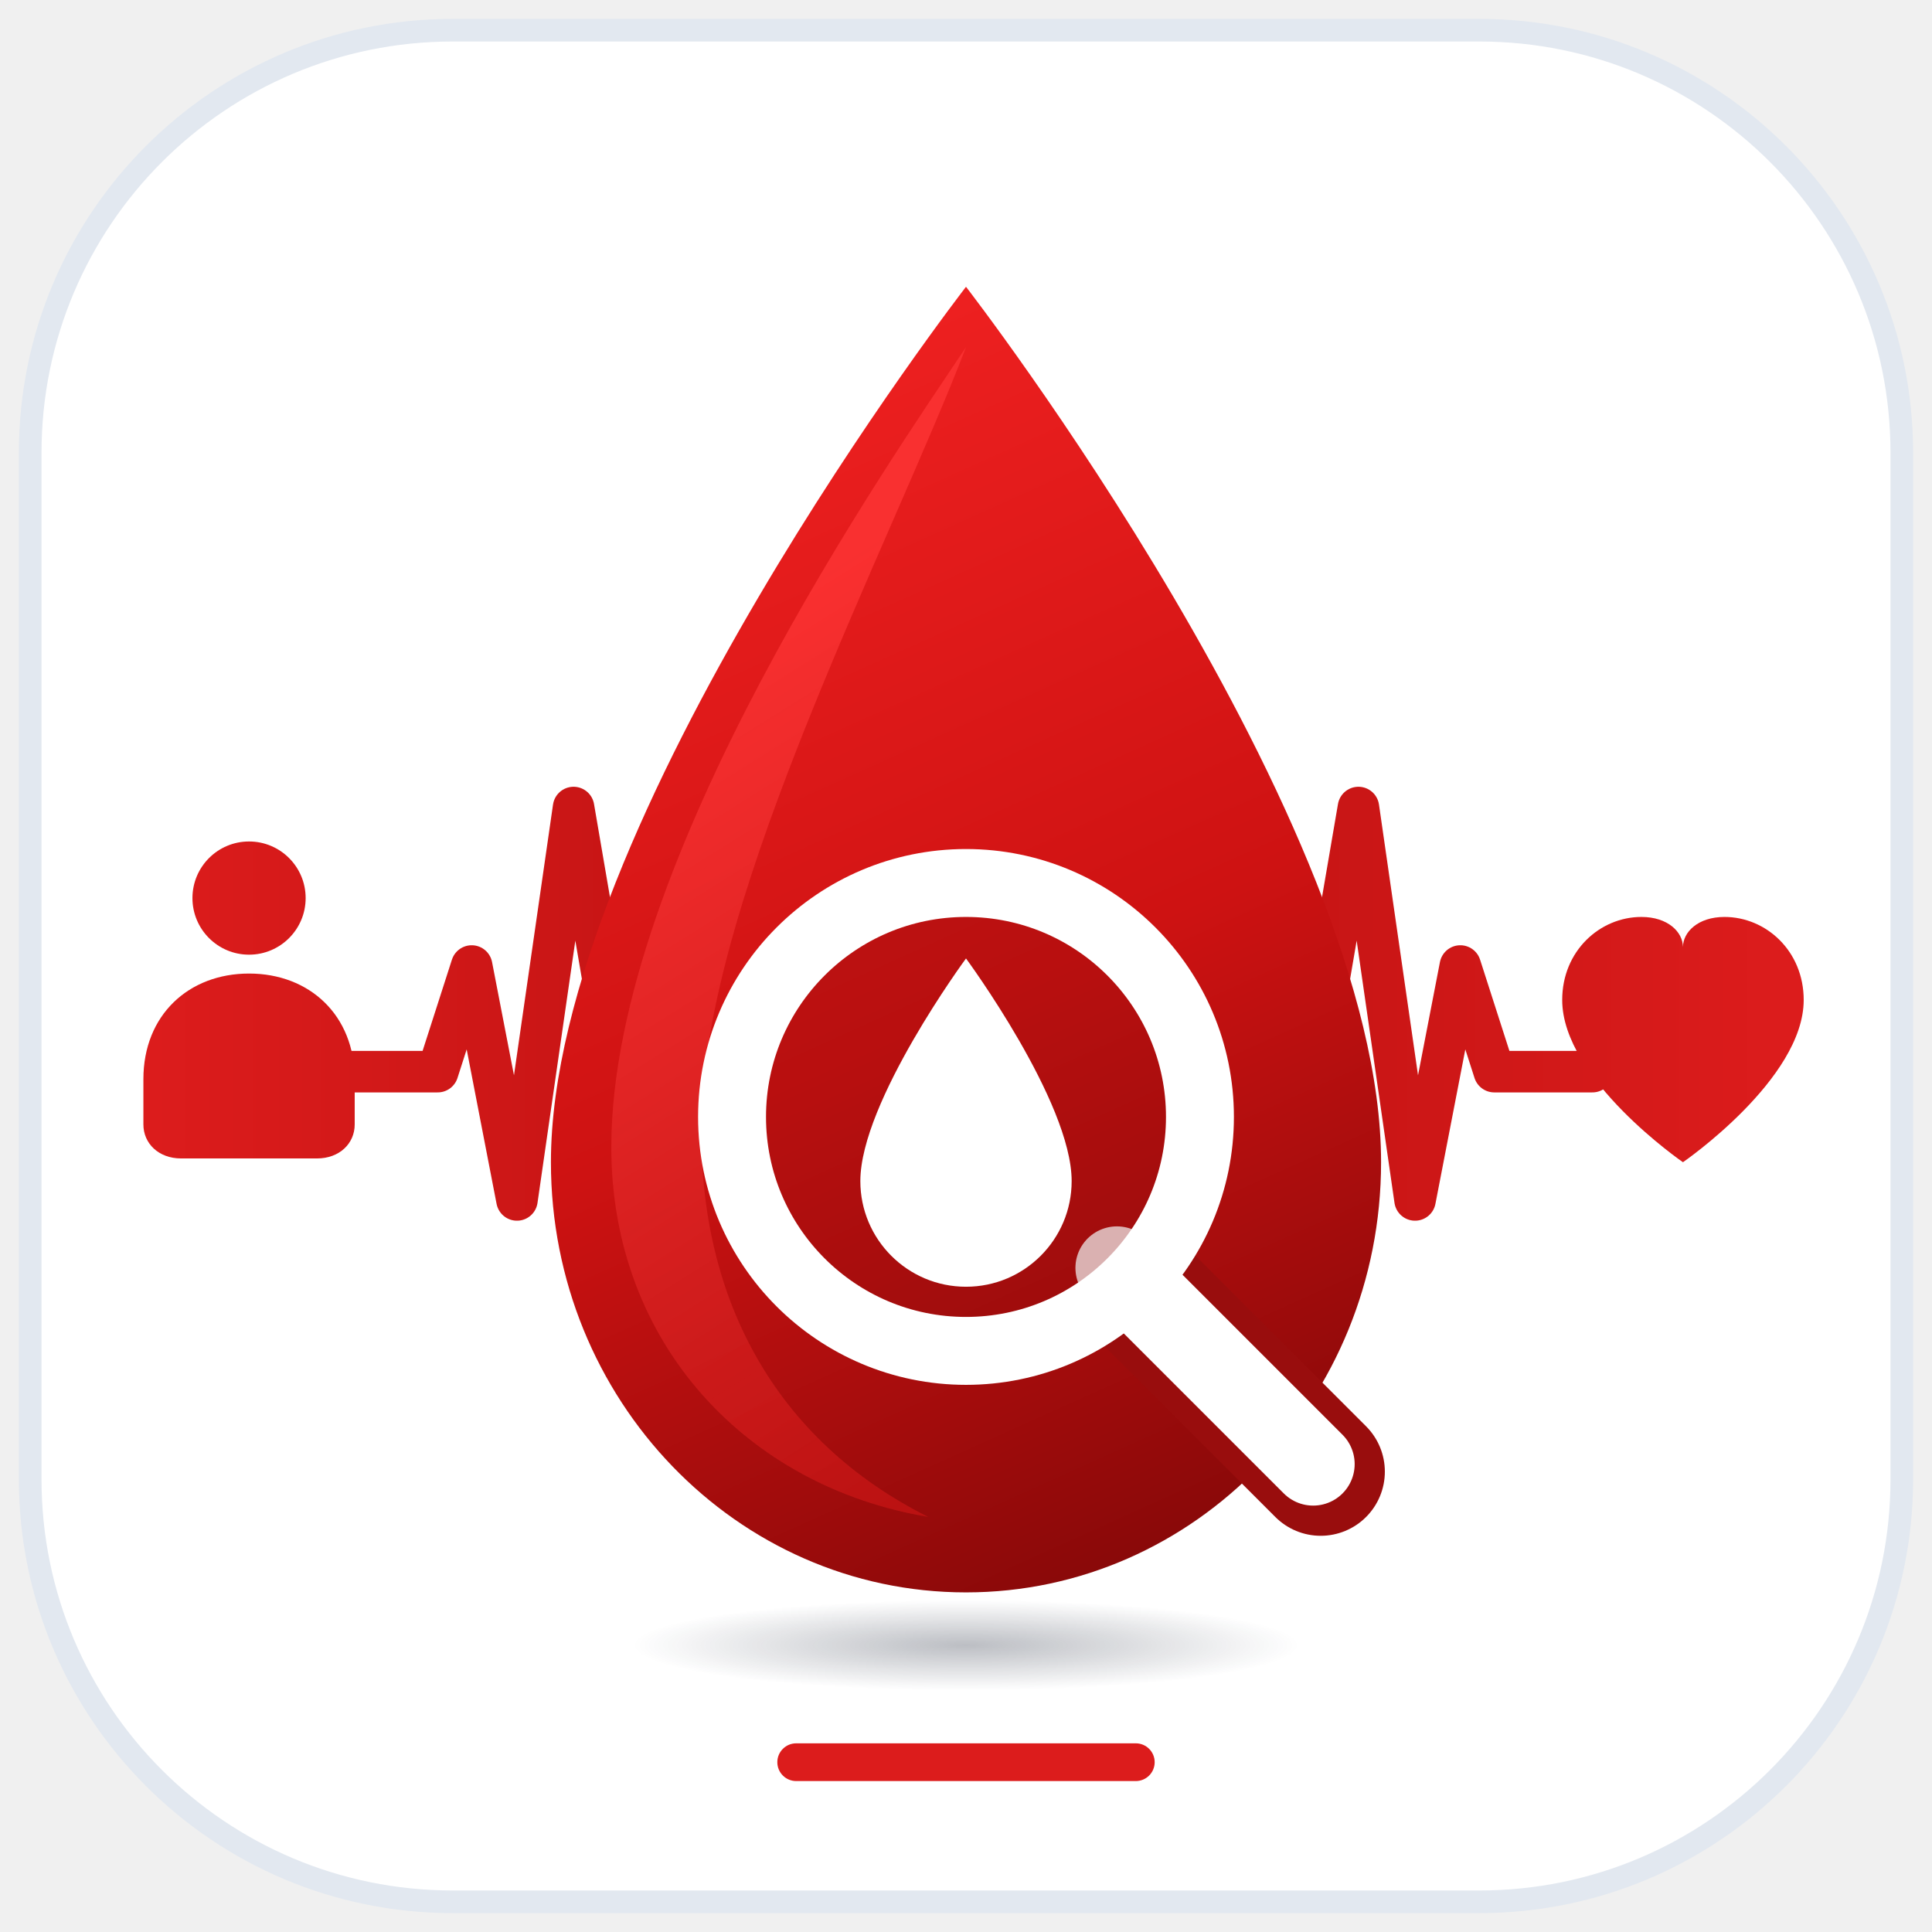
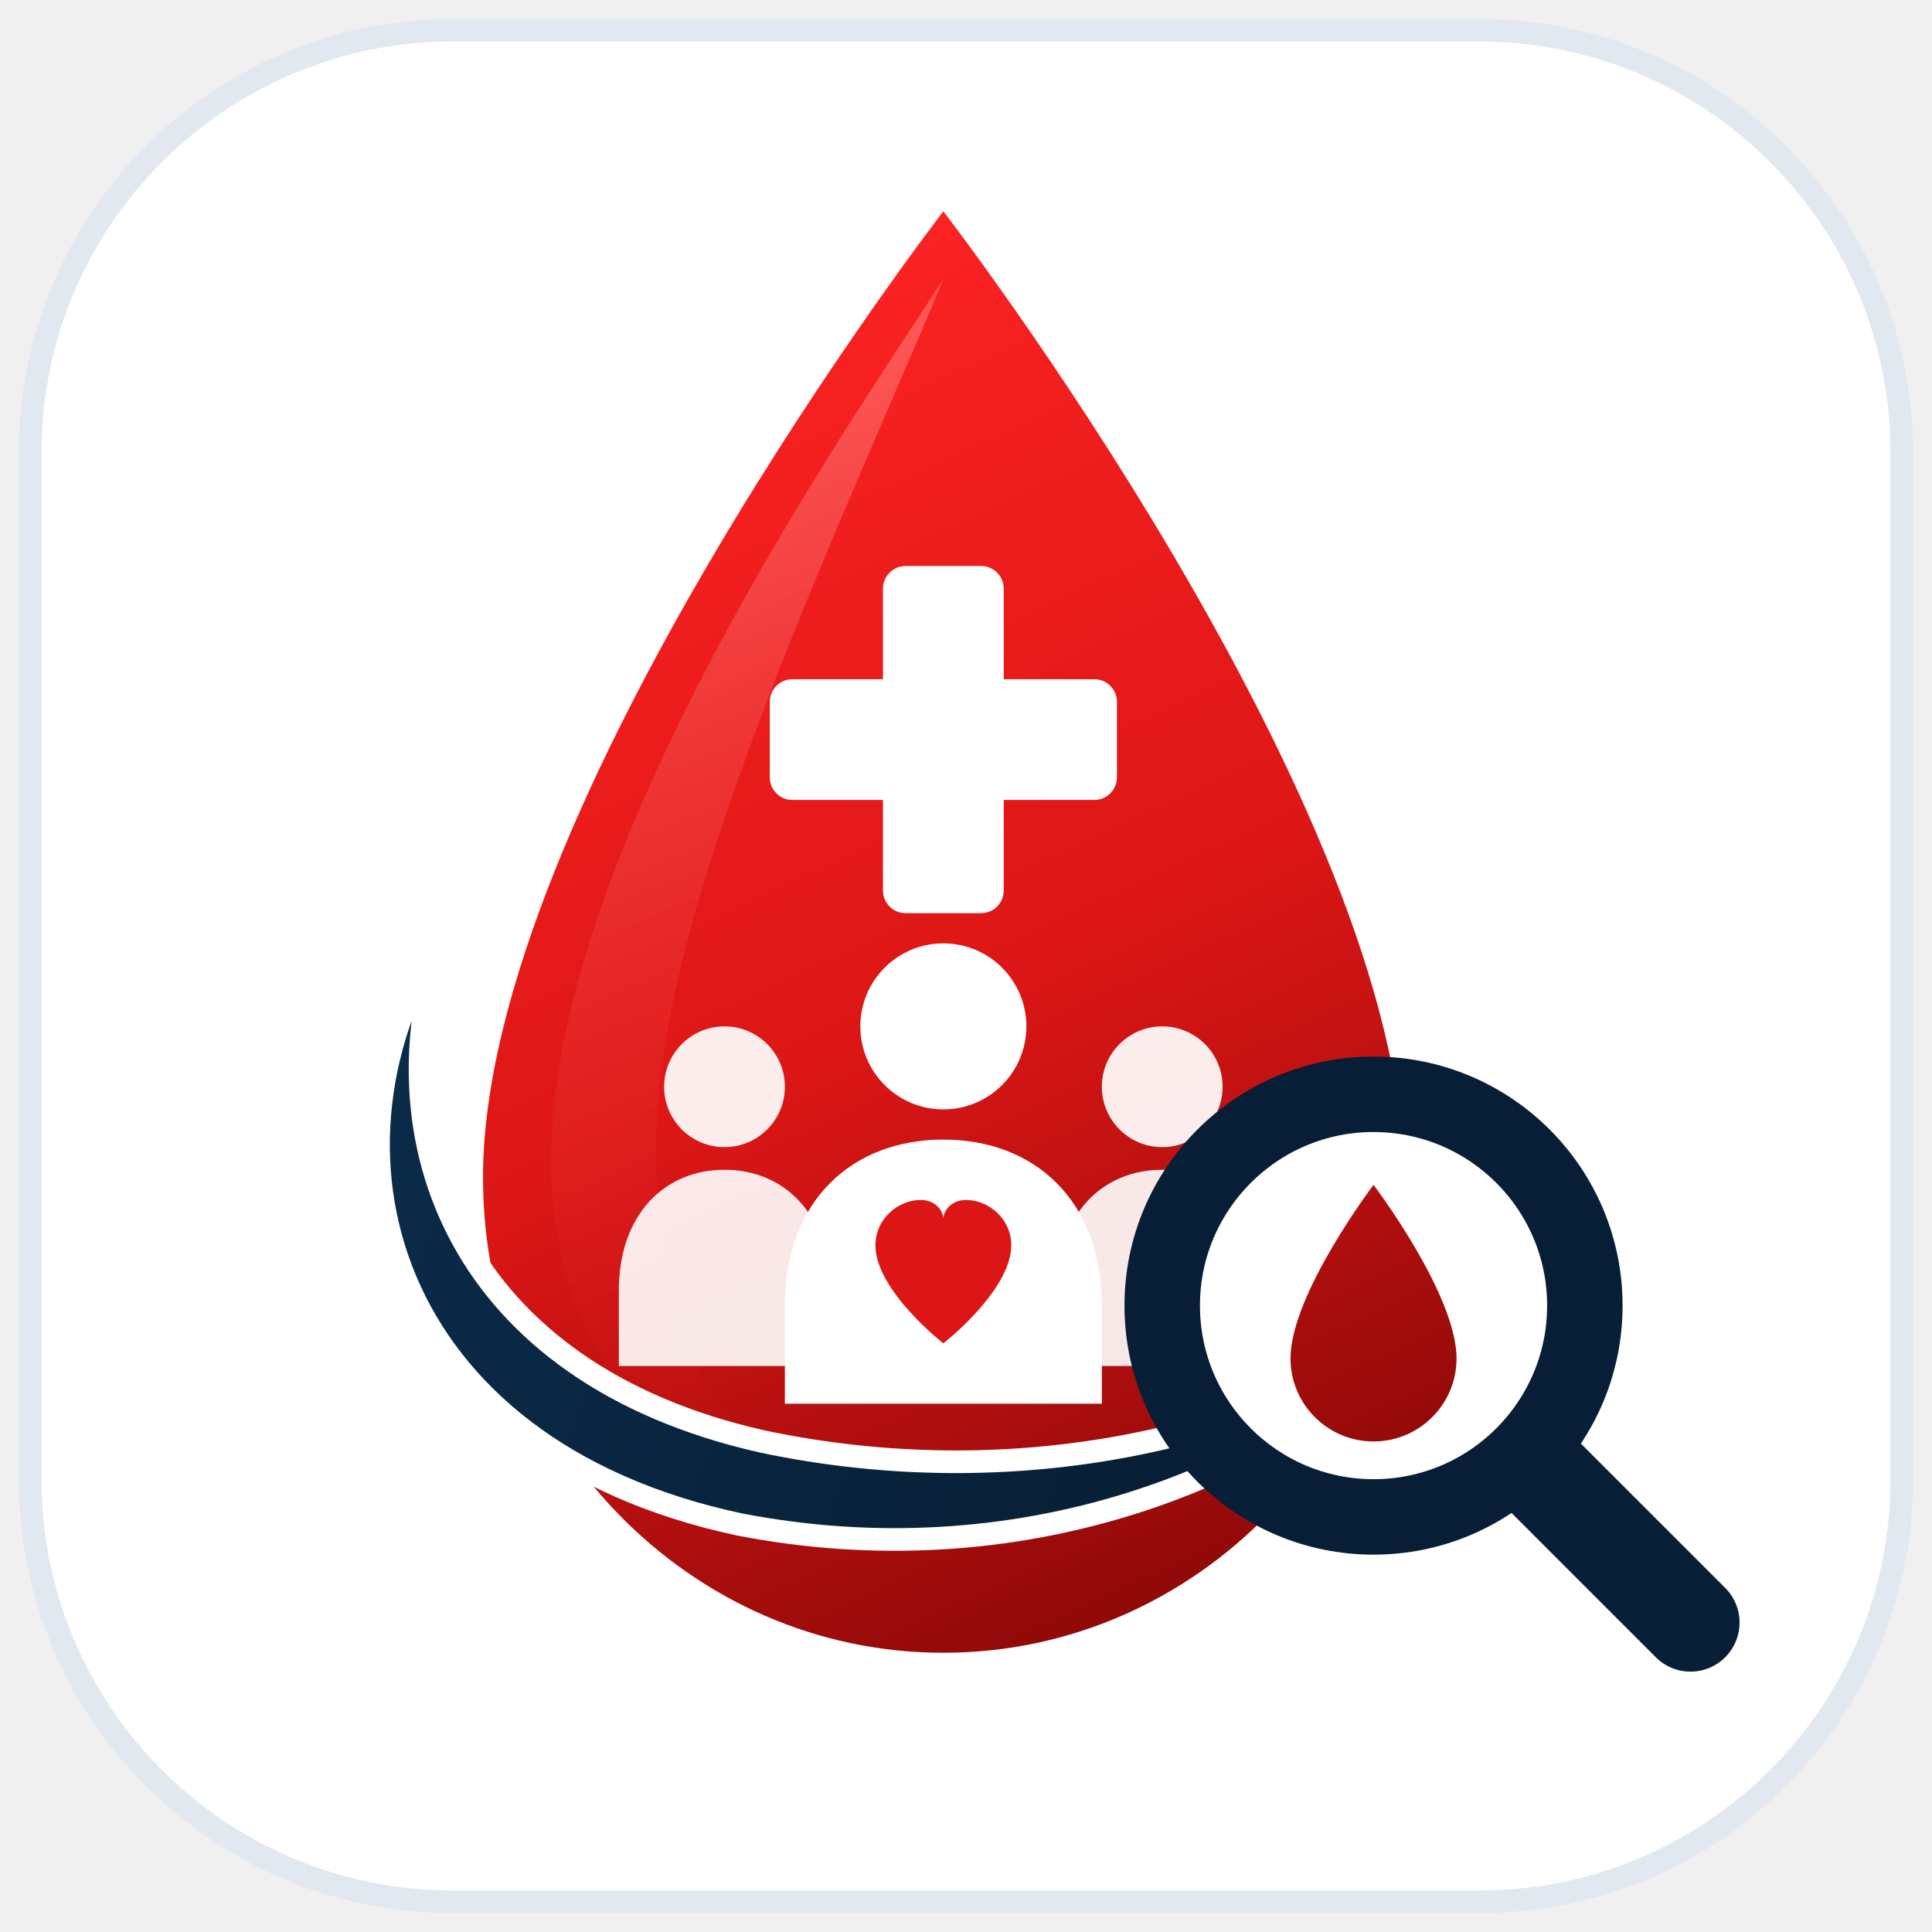
<svg xmlns="http://www.w3.org/2000/svg" viewBox="0 0 512 512" fill="none">
  <defs>
-     <linearGradient id="dropMain" x1="180" y1="84" x2="336" y2="430" gradientUnits="userSpaceOnUse">
-       <stop offset="0%" stop-color="#f22222" />
-       <stop offset="52%" stop-color="#ce1212" />
-       <stop offset="100%" stop-color="#7c0707" />
+     <linearGradient id="dropMain" x1="176" y1="62" x2="342" y2="420" gradientUnits="userSpaceOnUse">
+       <stop offset="0%" stop-color="#ff2424" />
+       <stop offset="55%" stop-color="#dc1616" />
+       <stop offset="100%" stop-color="#8b0808" />
    </linearGradient>
-     <linearGradient id="dropCrescent" x1="162" y1="186" x2="292" y2="394" gradientUnits="userSpaceOnUse">
-       <stop offset="0%" stop-color="#fb3232" stop-opacity="0.92" />
-       <stop offset="100%" stop-color="#b91010" stop-opacity="0.88" />
+     <linearGradient id="dropGloss" x1="162" y1="120" x2="256" y2="360" gradientUnits="userSpaceOnUse">
+       <stop offset="0%" stop-color="#ff6b6b" stop-opacity="0.72" />
+       <stop offset="100%" stop-color="#dc1616" stop-opacity="0" />
    </linearGradient>
-     <linearGradient id="pulseRed" x1="40" y1="260" x2="472" y2="260" gradientUnits="userSpaceOnUse">
-       <stop offset="0%" stop-color="#dc1c1c" />
-       <stop offset="50%" stop-color="#b91010" />
-       <stop offset="100%" stop-color="#dc1c1c" />
+     <linearGradient id="navySwoosh" x1="72" y1="260" x2="408" y2="392" gradientUnits="userSpaceOnUse">
+       <stop offset="0%" stop-color="#0b2d4d" />
+       <stop offset="100%" stop-color="#07192d" />
    </linearGradient>
-     <radialGradient id="dropShadow" cx="50%" cy="50%" r="50%">
-       <stop offset="0%" stop-color="#0f172a" stop-opacity="0.28" />
-       <stop offset="100%" stop-color="#0f172a" stop-opacity="0" />
-     </radialGradient>
  </defs>
  <rect x="8" y="8" width="496" height="496" rx="112" fill="#ffffff" stroke="#e2e8f0" stroke-width="6" />
-   <ellipse cx="256" cy="436" rx="88" ry="12" fill="url(#dropShadow)" />
-   <circle cx="66" cy="238" r="15" fill="url(#pulseRed)" />
-   <path d="M38 286C38 269 50 258 66 258C82 258 94 269 94 286V298C94 303 90 307 84 307H48C42 307 38 303 38 298V286Z" fill="url(#pulseRed)" />
-   <path d="M90 284H116L125 256L137 318L152 214L164 284H180" stroke="url(#pulseRed)" stroke-width="11" stroke-linecap="round" stroke-linejoin="round" />
-   <path d="M332 284H348L360 214L375 318L387 256L396 284H422" stroke="url(#pulseRed)" stroke-width="11" stroke-linecap="round" stroke-linejoin="round" />
-   <path d="M446 308C446 308 414 286 414 265C414 252 424 243 435 243C442 243 446 247 446 251C446 247 450 243 457 243C468 243 478 252 478 265C478 286 446 308 446 308Z" fill="url(#pulseRed)" />
-   <path d="M256 76C256 76 146 218 146 308C146 370.96 195.248 422 256 422C316.752 422 366 370.96 366 308C366 218 256 76 256 76Z" fill="url(#dropMain)" />
-   <path d="M256 92C236 122 162 228 162 304C162 356 198 394 246 402C206 382 184 344 186 294C188 236 236 144 256 92Z" fill="url(#dropCrescent)" />
-   <path d="M306 346L350 390" stroke="#990d0d" stroke-width="34" stroke-linecap="round" />
-   <path d="M296 336L348 388" stroke="#ffffff" stroke-width="22" stroke-linecap="round" />
-   <circle cx="256" cy="296" r="62" stroke="#ffffff" stroke-width="18" fill="#8c0b0b" fill-opacity="0.32" />
-   <path d="M256 254C256 254 228 292 228 313C228 328.464 240.536 341 256 341C271.464 341 284 328.464 284 313C284 292 256 254 256 254Z" fill="#ffffff" />
-   <rect x="206" y="462" width="100" height="10" rx="5" fill="#dc1c1c" />
+   <path d="M250 56C250 56 128 214 128 312C128 381.588 182.621 438 250 438C317.379 438 372 381.588 372 312C372 214 250 56 250 56Z" fill="url(#dropMain)" />
+   <path d="M250 74C224 114 146 226 146 308C146 362 184 402 232 414C192 390 172 350 174 298C176 236 226 132 250 74Z" fill="url(#dropGloss)" />
+   <rect x="234" y="150" width="32" height="92" rx="6" fill="#ffffff" />
+   <rect x="204" y="180" width="92" height="32" rx="6" fill="#ffffff" />
+   <circle cx="192" cy="288" r="16" fill="#ffffff" fill-opacity="0.92" />
+   <path d="M164 342C164 322 176 310 192 310C208 310 220 322 220 342V362H164V342Z" fill="#ffffff" fill-opacity="0.9" />
+   <circle cx="308" cy="288" r="16" fill="#ffffff" fill-opacity="0.92" />
+   <path d="M280 342C280 322 292 310 308 310C324 310 336 322 336 342V362H280V342Z" fill="#ffffff" fill-opacity="0.9" />
+   <circle cx="250" cy="272" r="22" fill="#ffffff" />
+   <path d="M208 346C208 318 226 302 250 302C274 302 292 318 292 346V372H208V346Z" fill="#ffffff" />
+   <path d="M250 356C250 356 232 342 232 330C232 323 238 318 244 318C248 318 250 321 250 323C250 321 252 318 256 318C262 318 268 323 268 330C268 342 250 356 250 356Z" fill="#dc1616" />
+   <path d="M118 246C80 304 102 384 196 404C268 418 338 394 382 348C336 382 268 396 202 382C122 364 98 302 118 246Z" fill="url(#navySwoosh)" stroke="#ffffff" stroke-width="6" />
+   <path d="M402 384L448 430" stroke="#081e36" stroke-width="26" stroke-linecap="round" />
+   <circle cx="364" cy="346" r="56" fill="#ffffff" stroke="#081e36" stroke-width="20" />
+   <path d="M364 314C364 314 342 343 342 360C342 372.15 351.85 382 364 382C376.15 382 386 372.15 386 360C386 343 364 314 364 314Z" fill="url(#dropMain)" />
</svg>
